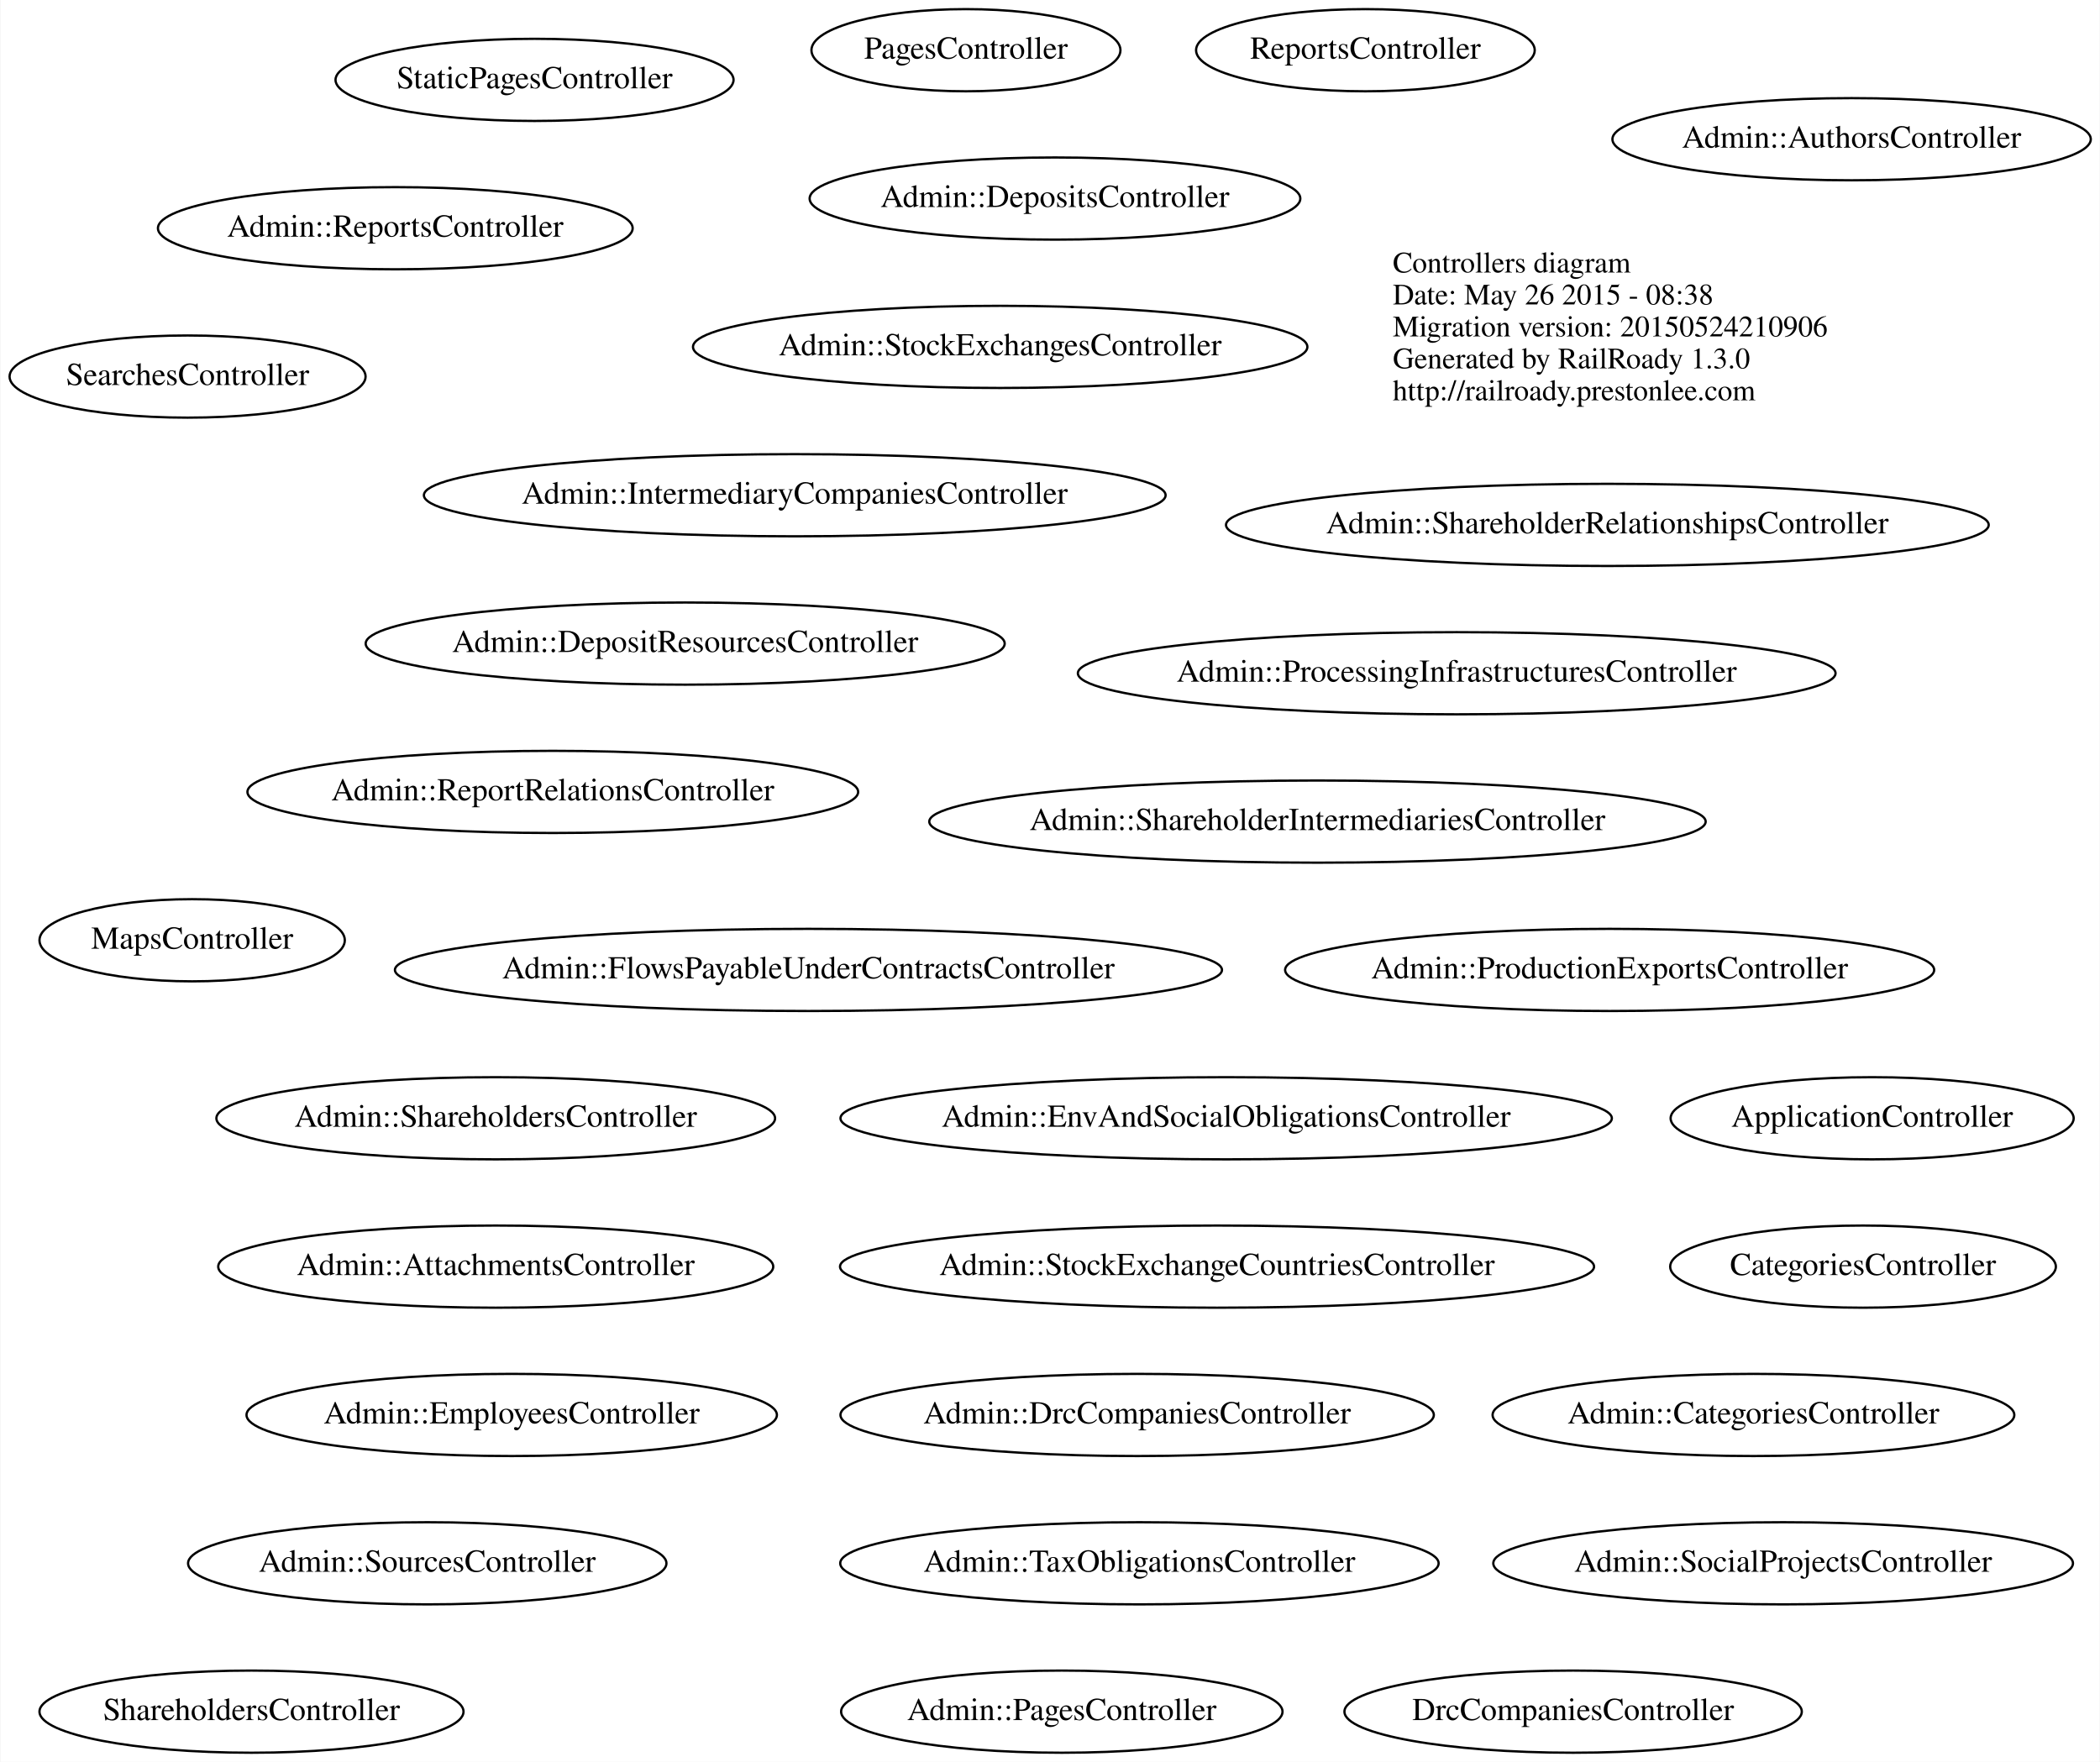
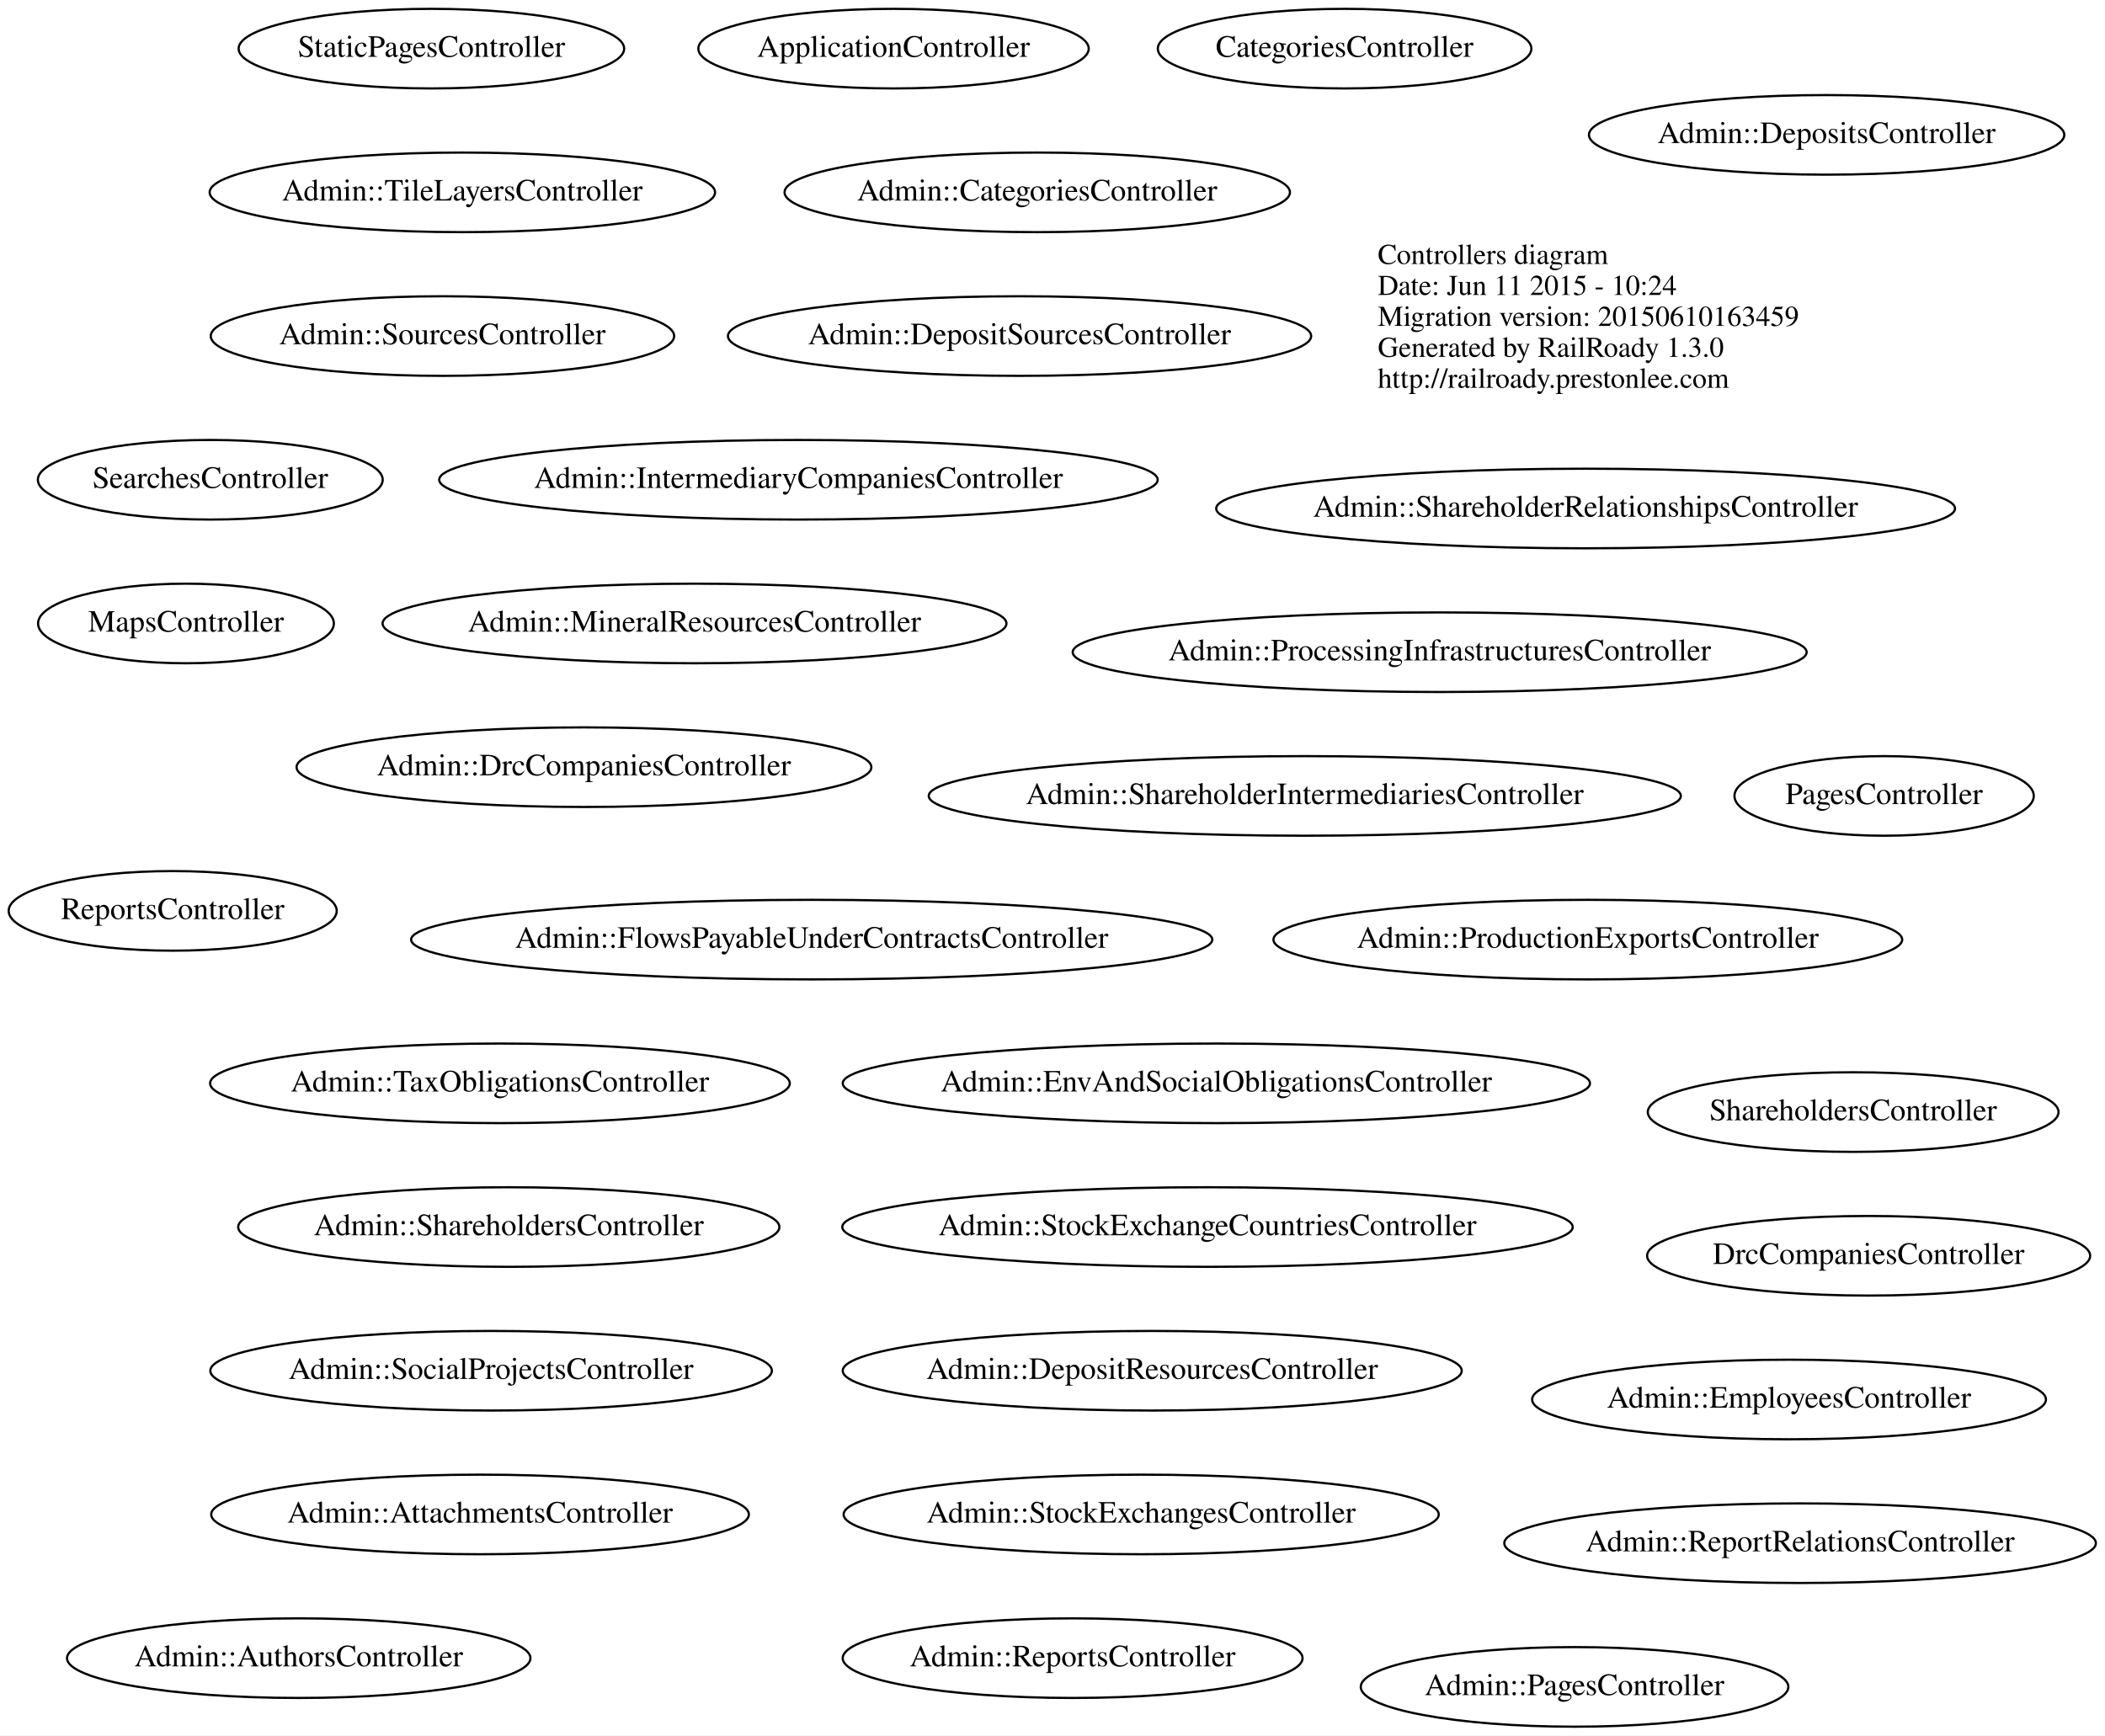
- <svg xmlns="http://www.w3.org/2000/svg" width="920pt" height="772pt" viewBox="0.00 0.00 919.63 772.00">
-   <g id="graph0" class="graph" transform="scale(1 1) rotate(0) translate(367.993 417)">
-     <polygon fill="white" stroke="none" points="-367.993,355 -367.993,-417 551.641,-417 551.641,355 -367.993,355" />
+ <svg xmlns="http://www.w3.org/2000/svg" width="952pt" height="785pt" viewBox="0.00 0.00 951.98 785.00">
+   <g id="graph0" class="graph" transform="scale(1 1) rotate(0) translate(381.093 417)">
+     <polygon fill="white" stroke="none" points="-381.093,368 -381.093,-417 570.888,-417 570.888,368 -381.093,368" />
    <g id="node1" class="node">
      <text text-anchor="start" x="242" y="-297.6" font-family="Times,serif" font-size="13.00">Controllers diagram</text>
-       <text text-anchor="start" x="242" y="-283.6" font-family="Times,serif" font-size="13.00">Date: May 26 2015 - 08:38</text>
-       <text text-anchor="start" x="242" y="-269.6" font-family="Times,serif" font-size="13.00">Migration version: 20150524210906</text>
+       <text text-anchor="start" x="242" y="-283.6" font-family="Times,serif" font-size="13.00">Date: Jun 11 2015 - 10:24</text>
+       <text text-anchor="start" x="242" y="-269.6" font-family="Times,serif" font-size="13.00">Migration version: 20150610163459</text>
      <text text-anchor="start" x="242" y="-255.6" font-family="Times,serif" font-size="13.00">Generated by RailRoady 1.3.0</text>
      <text text-anchor="start" x="242" y="-241.6" font-family="Times,serif" font-size="13.00">http://railroady.prestonlee.com</text>
    </g>
    <g id="node2" class="node">
-       <ellipse fill="none" stroke="black" cx="-284" cy="-5" rx="66.888" ry="18" />
-       <text text-anchor="middle" x="-284" y="-1.3" font-family="Times,serif" font-size="14.00">MapsController</text>
+       <ellipse fill="none" stroke="black" cx="-297" cy="-135" rx="66.888" ry="18" />
+       <text text-anchor="middle" x="-297" y="-131.3" font-family="Times,serif" font-size="14.00">MapsController</text>
    </g>
    <g id="node3" class="node">
-       <ellipse fill="none" stroke="black" cx="400" cy="203" rx="114.28" ry="18" />
-       <text text-anchor="middle" x="400" y="206.7" font-family="Times,serif" font-size="14.00">Admin::CategoriesController</text>
+       <ellipse fill="none" stroke="black" cx="-67" cy="-135" rx="141.075" ry="18" />
+       <text text-anchor="middle" x="-67" y="-131.3" font-family="Times,serif" font-size="14.00">Admin::MineralResourcesController</text>
    </g>
    <g id="node4" class="node">
-       <ellipse fill="none" stroke="black" cx="-151" cy="138" rx="121.578" ry="18" />
-       <text text-anchor="middle" x="-151" y="141.7" font-family="Times,serif" font-size="14.00">Admin::AttachmentsController</text>
+       <ellipse fill="none" stroke="black" cx="88" cy="-330" rx="114.28" ry="18" />
+       <text text-anchor="middle" x="88" y="-326.3" font-family="Times,serif" font-size="14.00">Admin::CategoriesController</text>
    </g>
    <g id="node5" class="node">
-       <ellipse fill="none" stroke="black" cx="-181" cy="268" rx="104.782" ry="18" />
-       <text text-anchor="middle" x="-181" y="271.7" font-family="Times,serif" font-size="14.00">Admin::SourcesController</text>
+       <ellipse fill="none" stroke="black" cx="-164" cy="268" rx="121.578" ry="18" />
+       <text text-anchor="middle" x="-164" y="271.7" font-family="Times,serif" font-size="14.00">Admin::AttachmentsController</text>
    </g>
    <g id="node6" class="node">
-       <ellipse fill="none" stroke="black" cx="-151" cy="73" rx="122.379" ry="18" />
-       <text text-anchor="middle" x="-151" y="76.7" font-family="Times,serif" font-size="14.00">Admin::ShareholdersController</text>
+       <ellipse fill="none" stroke="black" cx="-181" cy="-265" rx="104.782" ry="18" />
+       <text text-anchor="middle" x="-181" y="-261.3" font-family="Times,serif" font-size="14.00">Admin::SourcesController</text>
    </g>
    <g id="node7" class="node">
-       <ellipse fill="none" stroke="black" cx="130" cy="203" rx="129.977" ry="18" />
-       <text text-anchor="middle" x="130" y="206.7" font-family="Times,serif" font-size="14.00">Admin::DrcCompaniesController</text>
+       <ellipse fill="none" stroke="black" cx="-172" cy="-330" rx="114.28" ry="18" />
+       <text text-anchor="middle" x="-172" y="-326.3" font-family="Times,serif" font-size="14.00">Admin::TileLayersController</text>
    </g>
    <g id="node8" class="node">
+       <ellipse fill="none" stroke="black" cx="-151" cy="138" rx="122.379" ry="18" />
+       <text text-anchor="middle" x="-151" y="141.7" font-family="Times,serif" font-size="14.00">Admin::ShareholdersController</text>
+     </g>
+     <g id="node9" class="node">
+       <ellipse fill="none" stroke="black" cx="80" cy="-265" rx="131.877" ry="18" />
+       <text text-anchor="middle" x="80" y="-261.3" font-family="Times,serif" font-size="14.00">Admin::DepositSourcesController</text>
+     </g>
+     <g id="node10" class="node">
+       <ellipse fill="none" stroke="black" cx="-117" cy="-70" rx="129.977" ry="18" />
+       <text text-anchor="middle" x="-117" y="-66.3" font-family="Times,serif" font-size="14.00">Admin::DrcCompaniesController</text>
+     </g>
+     <g id="node11" class="node">
      <ellipse fill="none" stroke="black" cx="270" cy="-122" rx="165.971" ry="18" />
      <text text-anchor="middle" x="270" y="-118.3" font-family="Times,serif" font-size="14.00">Admin::ProcessingInfrastructuresController</text>
    </g>
-     <g id="node9" class="node">
-       <ellipse fill="none" stroke="black" cx="-68" cy="-135" rx="139.976" ry="18" />
-       <text text-anchor="middle" x="-68" y="-131.3" font-family="Times,serif" font-size="14.00">Admin::DepositResourcesController</text>
+     <g id="node12" class="node">
+       <ellipse fill="none" stroke="black" cx="140" cy="203" rx="139.976" ry="18" />
+       <text text-anchor="middle" x="140" y="206.7" font-family="Times,serif" font-size="14.00">Admin::DepositResourcesController</text>
    </g>
-     <g id="node10" class="node">
-       <ellipse fill="none" stroke="black" cx="94" cy="-330" rx="107.482" ry="18" />
-       <text text-anchor="middle" x="94" y="-326.3" font-family="Times,serif" font-size="14.00">Admin::DepositsController</text>
+     <g id="node13" class="node">
+       <ellipse fill="none" stroke="black" cx="445" cy="-356" rx="107.482" ry="18" />
+       <text text-anchor="middle" x="445" y="-352.3" font-family="Times,serif" font-size="14.00">Admin::DepositsController</text>
    </g>
-     <g id="node11" class="node">
+     <g id="node14" class="node">
      <ellipse fill="none" stroke="black" cx="209" cy="-57" rx="170.07" ry="18" />
      <text text-anchor="middle" x="209" y="-53.3" font-family="Times,serif" font-size="14.00">Admin::ShareholderIntermediariesController</text>
    </g>
-     <g id="node12" class="node">
-       <ellipse fill="none" stroke="black" cx="-195" cy="-317" rx="103.982" ry="18" />
-       <text text-anchor="middle" x="-195" y="-313.3" font-family="Times,serif" font-size="14.00">Admin::ReportsController</text>
+     <g id="node15" class="node">
+       <ellipse fill="none" stroke="black" cx="104" cy="333" rx="103.982" ry="18" />
+       <text text-anchor="middle" x="104" y="336.7" font-family="Times,serif" font-size="14.00">Admin::ReportsController</text>
    </g>
-     <g id="node13" class="node">
-       <ellipse fill="none" stroke="black" cx="70" cy="-265" rx="134.576" ry="18" />
-       <text text-anchor="middle" x="70" y="-261.3" font-family="Times,serif" font-size="14.00">Admin::StockExchangesController</text>
+     <g id="node16" class="node">
+       <ellipse fill="none" stroke="black" cx="135" cy="268" rx="134.576" ry="18" />
+       <text text-anchor="middle" x="135" y="271.7" font-family="Times,serif" font-size="14.00">Admin::StockExchangesController</text>
    </g>
-     <g id="node14" class="node">
+     <g id="node17" class="node">
      <ellipse fill="none" stroke="black" cx="-14" cy="8" rx="181.168" ry="18" />
      <text text-anchor="middle" x="-14" y="11.7" font-family="Times,serif" font-size="14.00">Admin::FlowsPayableUnderContractsController</text>
    </g>
-     <g id="node15" class="node">
-       <ellipse fill="none" stroke="black" cx="413" cy="268" rx="126.978" ry="18" />
-       <text text-anchor="middle" x="413" y="271.7" font-family="Times,serif" font-size="14.00">Admin::SocialProjectsController</text>
+     <g id="node18" class="node">
+       <ellipse fill="none" stroke="black" cx="-159" cy="203" rx="126.978" ry="18" />
+       <text text-anchor="middle" x="-159" y="206.7" font-family="Times,serif" font-size="14.00">Admin::SocialProjectsController</text>
    </g>
-     <g id="node16" class="node">
-       <ellipse fill="none" stroke="black" cx="443" cy="-356" rx="104.782" ry="18" />
-       <text text-anchor="middle" x="443" y="-352.3" font-family="Times,serif" font-size="14.00">Admin::AuthorsController</text>
+     <g id="node19" class="node">
+       <ellipse fill="none" stroke="black" cx="-246" cy="333" rx="104.782" ry="18" />
+       <text text-anchor="middle" x="-246" y="336.7" font-family="Times,serif" font-size="14.00">Admin::AuthorsController</text>
    </g>
-     <g id="node17" class="node">
+     <g id="node20" class="node">
      <ellipse fill="none" stroke="black" cx="169" cy="73" rx="168.97" ry="18" />
      <text text-anchor="middle" x="169" y="76.7" font-family="Times,serif" font-size="14.00">Admin::EnvAndSocialObligationsController</text>
    </g>
-     <g id="node18" class="node">
+     <g id="node21" class="node">
      <ellipse fill="none" stroke="black" cx="165" cy="138" rx="165.171" ry="18" />
      <text text-anchor="middle" x="165" y="141.7" font-family="Times,serif" font-size="14.00">Admin::StockExchangeCountriesController</text>
    </g>
-     <g id="node19" class="node">
+     <g id="node22" class="node">
      <ellipse fill="none" stroke="black" cx="336" cy="-187" rx="167.07" ry="18" />
      <text text-anchor="middle" x="336" y="-183.3" font-family="Times,serif" font-size="14.00">Admin::ShareholderRelationshipsController</text>
    </g>
-     <g id="node20" class="node">
-       <ellipse fill="none" stroke="black" cx="-126" cy="-70" rx="133.776" ry="18" />
-       <text text-anchor="middle" x="-126" y="-66.3" font-family="Times,serif" font-size="14.00">Admin::ReportRelationsController</text>
+     <g id="node23" class="node">
+       <ellipse fill="none" stroke="black" cx="433" cy="281" rx="133.776" ry="18" />
+       <text text-anchor="middle" x="433" y="284.7" font-family="Times,serif" font-size="14.00">Admin::ReportRelationsController</text>
    </g>
-     <g id="node21" class="node">
+     <g id="node24" class="node">
      <ellipse fill="none" stroke="black" cx="-20" cy="-200" rx="162.471" ry="18" />
      <text text-anchor="middle" x="-20" y="-196.3" font-family="Times,serif" font-size="14.00">Admin::IntermediaryCompaniesController</text>
    </g>
-     <g id="node22" class="node">
-       <ellipse fill="none" stroke="black" cx="97" cy="333" rx="96.683" ry="18" />
-       <text text-anchor="middle" x="97" y="336.7" font-family="Times,serif" font-size="14.00">Admin::PagesController</text>
+     <g id="node25" class="node">
+       <ellipse fill="none" stroke="black" cx="331" cy="346" rx="96.683" ry="18" />
+       <text text-anchor="middle" x="331" y="349.7" font-family="Times,serif" font-size="14.00">Admin::PagesController</text>
    </g>
-     <g id="node23" class="node">
+     <g id="node26" class="node">
      <ellipse fill="none" stroke="black" cx="337" cy="8" rx="142.175" ry="18" />
      <text text-anchor="middle" x="337" y="11.7" font-family="Times,serif" font-size="14.00">Admin::ProductionExportsController</text>
    </g>
-     <g id="node24" class="node">
-       <ellipse fill="none" stroke="black" cx="-144" cy="203" rx="116.18" ry="18" />
-       <text text-anchor="middle" x="-144" y="206.7" font-family="Times,serif" font-size="14.00">Admin::EmployeesController</text>
-     </g>
-     <g id="node25" class="node">
-       <ellipse fill="none" stroke="black" cx="131" cy="268" rx="131.077" ry="18" />
-       <text text-anchor="middle" x="131" y="271.7" font-family="Times,serif" font-size="14.00">Admin::TaxObligationsController</text>
-     </g>
-     <g id="node26" class="node">
-       <ellipse fill="none" stroke="black" cx="448" cy="138" rx="84.485" ry="18" />
-       <text text-anchor="middle" x="448" y="141.7" font-family="Times,serif" font-size="14.00">CategoriesController</text>
-     </g>
    <g id="node27" class="node">
-       <ellipse fill="none" stroke="black" cx="-258" cy="333" rx="92.883" ry="18" />
-       <text text-anchor="middle" x="-258" y="336.7" font-family="Times,serif" font-size="14.00">ShareholdersController</text>
+       <ellipse fill="none" stroke="black" cx="428" cy="216" rx="116.18" ry="18" />
+       <text text-anchor="middle" x="428" y="219.7" font-family="Times,serif" font-size="14.00">Admin::EmployeesController</text>
    </g>
    <g id="node28" class="node">
-       <ellipse fill="none" stroke="black" cx="321" cy="333" rx="100.182" ry="18" />
-       <text text-anchor="middle" x="321" y="336.7" font-family="Times,serif" font-size="14.00">DrcCompaniesController</text>
+       <ellipse fill="none" stroke="black" cx="-155" cy="73" rx="131.077" ry="18" />
+       <text text-anchor="middle" x="-155" y="76.7" font-family="Times,serif" font-size="14.00">Admin::TaxObligationsController</text>
    </g>
    <g id="node29" class="node">
-       <ellipse fill="none" stroke="black" cx="452" cy="73" rx="88.284" ry="18" />
-       <text text-anchor="middle" x="452" y="76.7" font-family="Times,serif" font-size="14.00">ApplicationController</text>
+       <ellipse fill="none" stroke="black" cx="227" cy="-395" rx="84.485" ry="18" />
+       <text text-anchor="middle" x="227" y="-391.3" font-family="Times,serif" font-size="14.00">CategoriesController</text>
    </g>
    <g id="node30" class="node">
-       <ellipse fill="none" stroke="black" cx="230" cy="-395" rx="74.187" ry="18" />
-       <text text-anchor="middle" x="230" y="-391.3" font-family="Times,serif" font-size="14.00">ReportsController</text>
+       <ellipse fill="none" stroke="black" cx="457" cy="86" rx="92.883" ry="18" />
+       <text text-anchor="middle" x="457" y="89.7" font-family="Times,serif" font-size="14.00">ShareholdersController</text>
    </g>
    <g id="node31" class="node">
-       <ellipse fill="none" stroke="black" cx="-286" cy="-252" rx="77.986" ry="18" />
-       <text text-anchor="middle" x="-286" y="-248.3" font-family="Times,serif" font-size="14.00">SearchesController</text>
+       <ellipse fill="none" stroke="black" cx="464" cy="151" rx="100.182" ry="18" />
+       <text text-anchor="middle" x="464" y="154.7" font-family="Times,serif" font-size="14.00">DrcCompaniesController</text>
    </g>
    <g id="node32" class="node">
-       <ellipse fill="none" stroke="black" cx="55" cy="-395" rx="67.688" ry="18" />
-       <text text-anchor="middle" x="55" y="-391.3" font-family="Times,serif" font-size="14.00">PagesController</text>
+       <ellipse fill="none" stroke="black" cx="23" cy="-395" rx="88.284" ry="18" />
+       <text text-anchor="middle" x="23" y="-391.3" font-family="Times,serif" font-size="14.00">ApplicationController</text>
    </g>
    <g id="node33" class="node">
-       <ellipse fill="none" stroke="black" cx="-134" cy="-382" rx="87.185" ry="18" />
-       <text text-anchor="middle" x="-134" y="-378.3" font-family="Times,serif" font-size="14.00">StaticPagesController</text>
+       <ellipse fill="none" stroke="black" cx="-303" cy="-5" rx="74.187" ry="18" />
+       <text text-anchor="middle" x="-303" y="-1.3" font-family="Times,serif" font-size="14.00">ReportsController</text>
+     </g>
+     <g id="node34" class="node">
+       <ellipse fill="none" stroke="black" cx="-286" cy="-200" rx="77.986" ry="18" />
+       <text text-anchor="middle" x="-286" y="-196.3" font-family="Times,serif" font-size="14.00">SearchesController</text>
+     </g>
+     <g id="node35" class="node">
+       <ellipse fill="none" stroke="black" cx="471" cy="-57" rx="67.688" ry="18" />
+       <text text-anchor="middle" x="471" y="-53.3" font-family="Times,serif" font-size="14.00">PagesController</text>
+     </g>
+     <g id="node36" class="node">
+       <ellipse fill="none" stroke="black" cx="-186" cy="-395" rx="87.185" ry="18" />
+       <text text-anchor="middle" x="-186" y="-391.3" font-family="Times,serif" font-size="14.00">StaticPagesController</text>
    </g>
  </g>
</svg>
